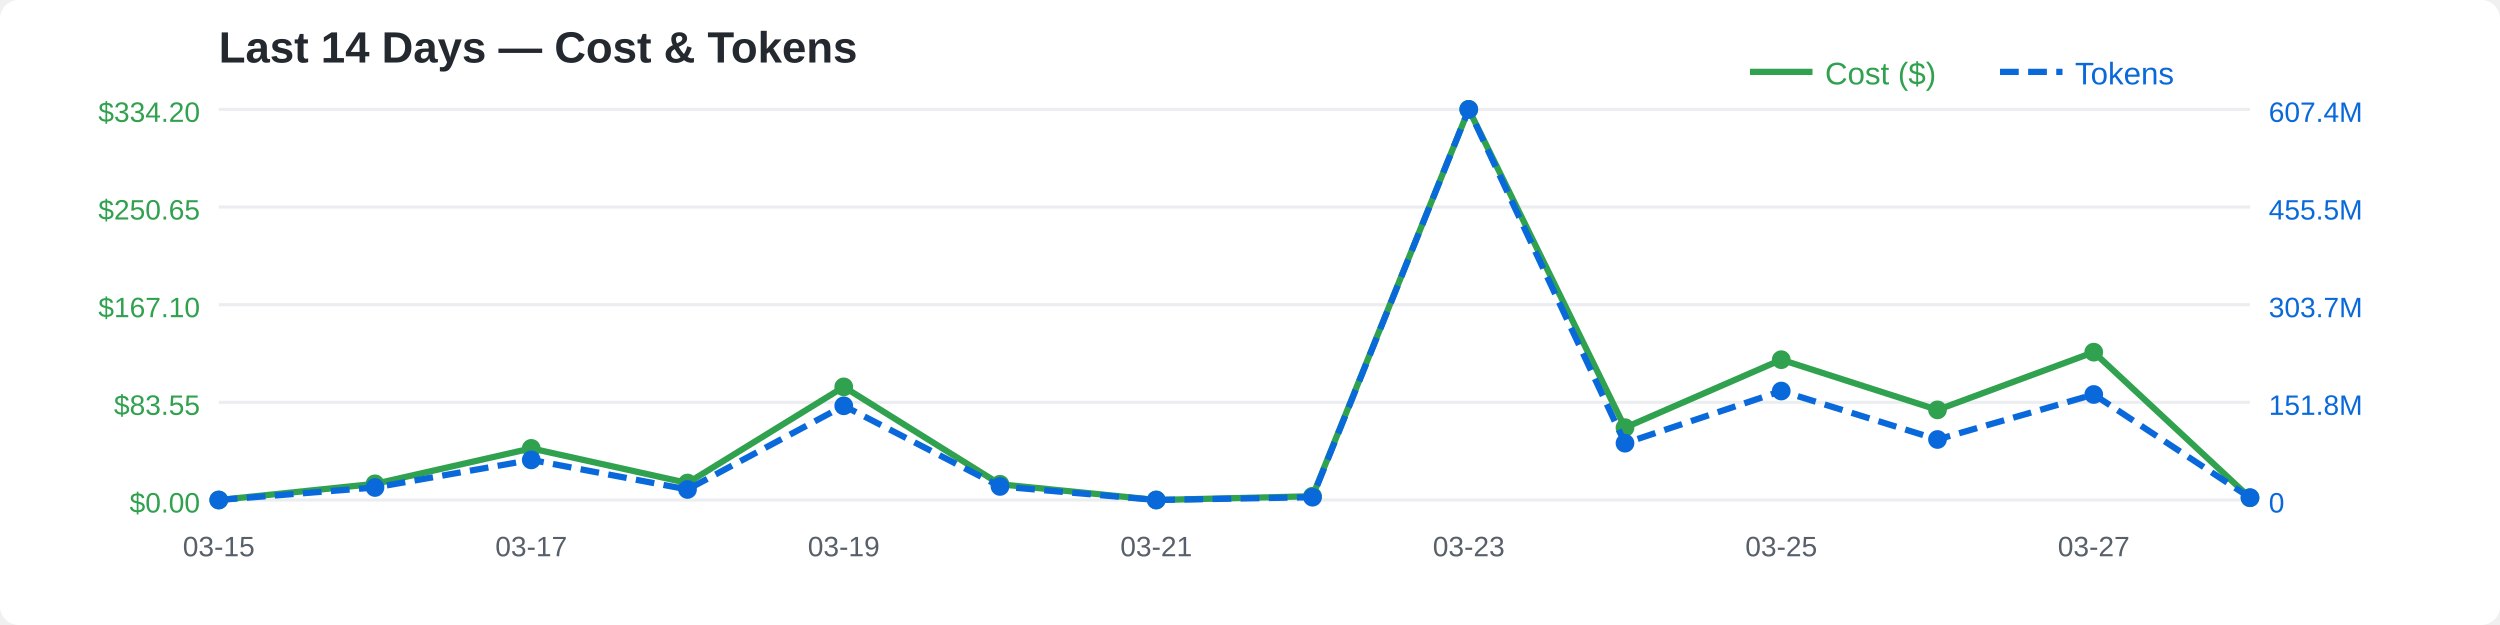
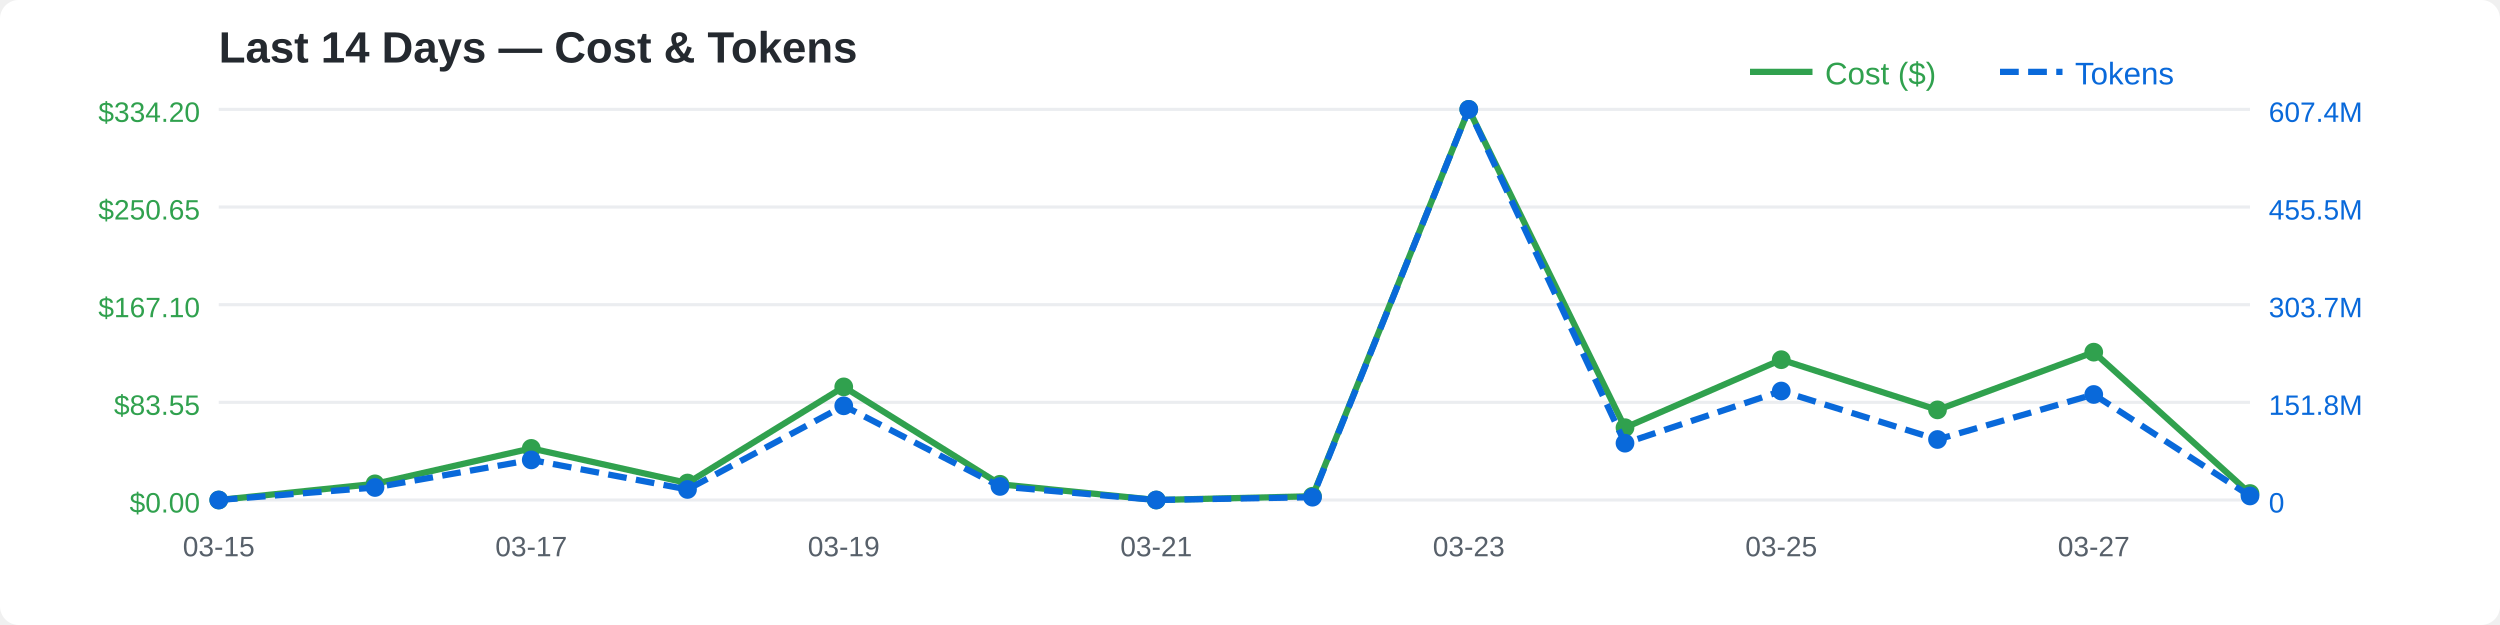
<svg xmlns="http://www.w3.org/2000/svg" width="800" height="200" viewBox="0 0 800 200">
  <rect width="800" height="200" fill="#ffffff" rx="6" />
  <text x="70" y="20" font-family="Arial, sans-serif" font-size="14" fill="#24292f" font-weight="bold">Last 14 Days — Cost &amp; Tokens</text>
  <line x1="70" y1="35.0" x2="720" y2="35.0" stroke="#ebedf0" stroke-width="1" />
  <line x1="70" y1="66.25" x2="720" y2="66.25" stroke="#ebedf0" stroke-width="1" />
  <line x1="70" y1="97.5" x2="720" y2="97.5" stroke="#ebedf0" stroke-width="1" />
  <line x1="70" y1="128.75" x2="720" y2="128.75" stroke="#ebedf0" stroke-width="1" />
  <line x1="70" y1="160.0" x2="720" y2="160.0" stroke="#ebedf0" stroke-width="1" />
  <text x="70.0" y="178" font-family="Arial, sans-serif" font-size="9" fill="#57606a" text-anchor="middle">03-15</text>
  <text x="170.0" y="178" font-family="Arial, sans-serif" font-size="9" fill="#57606a" text-anchor="middle">03-17</text>
  <text x="270.0" y="178" font-family="Arial, sans-serif" font-size="9" fill="#57606a" text-anchor="middle">03-19</text>
  <text x="370.0" y="178" font-family="Arial, sans-serif" font-size="9" fill="#57606a" text-anchor="middle">03-21</text>
  <text x="470.0" y="178" font-family="Arial, sans-serif" font-size="9" fill="#57606a" text-anchor="middle">03-23</text>
  <text x="570.0" y="178" font-family="Arial, sans-serif" font-size="9" fill="#57606a" text-anchor="middle">03-25</text>
  <text x="670.0" y="178" font-family="Arial, sans-serif" font-size="9" fill="#57606a" text-anchor="middle">03-27</text>
  <text x="64" y="39.0" font-family="Arial, sans-serif" font-size="9" fill="#30a14e" text-anchor="end">$334.20</text>
  <text x="64" y="70.25" font-family="Arial, sans-serif" font-size="9" fill="#30a14e" text-anchor="end">$250.65</text>
  <text x="64" y="101.5" font-family="Arial, sans-serif" font-size="9" fill="#30a14e" text-anchor="end">$167.10</text>
  <text x="64" y="132.75" font-family="Arial, sans-serif" font-size="9" fill="#30a14e" text-anchor="end">$83.55</text>
  <text x="64" y="164.0" font-family="Arial, sans-serif" font-size="9" fill="#30a14e" text-anchor="end">$0.00</text>
  <text x="726" y="39.0" font-family="Arial, sans-serif" font-size="9" fill="#0969da">607.4M</text>
  <text x="726" y="70.25" font-family="Arial, sans-serif" font-size="9" fill="#0969da">455.5M</text>
  <text x="726" y="101.5" font-family="Arial, sans-serif" font-size="9" fill="#0969da">303.7M</text>
  <text x="726" y="132.75" font-family="Arial, sans-serif" font-size="9" fill="#0969da">151.8M</text>
  <text x="726" y="164.0" font-family="Arial, sans-serif" font-size="9" fill="#0969da">0</text>
-   <polyline points="70.0,160.0 120.0,154.827 170.0,143.482 220.0,154.568 270.0,123.802 320.0,154.966 370.0,160.0 420.0,158.795 470.0,35.0 520.0,136.859 570.0,115.101 620.0,131.16 670.0,112.691 720.0,159.281" fill="none" stroke="#30a14e" stroke-width="2" />
+   <polyline points="70.0,160.0 120.0,154.827 170.0,143.482 220.0,154.568 270.0,123.802 320.0,154.966 370.0,160.0 420.0,158.795 470.0,35.0 520.0,136.859 570.0,115.101 620.0,131.16 670.0,112.691 720.0,157.927" fill="none" stroke="#30a14e" stroke-width="2" />
  <circle cx="70.0" cy="160.0" r="3" fill="#30a14e">
    </circle>
  <circle cx="120.0" cy="154.827" r="3" fill="#30a14e">
    </circle>
  <circle cx="170.0" cy="143.482" r="3" fill="#30a14e">
    </circle>
  <circle cx="220.0" cy="154.568" r="3" fill="#30a14e">
    </circle>
  <circle cx="270.0" cy="123.802" r="3" fill="#30a14e">
    </circle>
  <circle cx="320.0" cy="154.966" r="3" fill="#30a14e">
    </circle>
  <circle cx="370.0" cy="160.0" r="3" fill="#30a14e">
    </circle>
  <circle cx="420.0" cy="158.795" r="3" fill="#30a14e">
    </circle>
  <circle cx="470.0" cy="35.0" r="3" fill="#30a14e">
    </circle>
  <circle cx="520.0" cy="136.859" r="3" fill="#30a14e">
    </circle>
  <circle cx="570.0" cy="115.101" r="3" fill="#30a14e">
    </circle>
  <circle cx="620.0" cy="131.16" r="3" fill="#30a14e">
    </circle>
  <circle cx="670.0" cy="112.691" r="3" fill="#30a14e">
    </circle>
-   <circle cx="720.0" cy="159.281" r="3" fill="#30a14e">
+   <circle cx="720.0" cy="157.927" r="3" fill="#30a14e">
    </circle>
-   <polyline points="70.0,160.0 120.0,155.999 170.0,147.169 220.0,156.63 270.0,129.859 320.0,155.662 370.0,160.0 420.0,159.105 470.0,35.0 520.0,141.82 570.0,125.128 620.0,140.638 670.0,126.233 720.0,159.253" fill="none" stroke="#0969da" stroke-width="2" stroke-dasharray="6,3" />
+   <polyline points="70.0,160.0 120.0,155.999 170.0,147.169 220.0,156.63 270.0,129.859 320.0,155.662 370.0,160.0 420.0,159.105 470.0,35.0 520.0,141.82 570.0,125.128 620.0,140.638 670.0,126.233 720.0,158.709" fill="none" stroke="#0969da" stroke-width="2" stroke-dasharray="6,3" />
  <circle cx="70.0" cy="160.0" r="3" fill="#0969da">
    </circle>
  <circle cx="120.0" cy="155.999" r="3" fill="#0969da">
    </circle>
  <circle cx="170.0" cy="147.169" r="3" fill="#0969da">
    </circle>
  <circle cx="220.0" cy="156.63" r="3" fill="#0969da">
    </circle>
  <circle cx="270.0" cy="129.859" r="3" fill="#0969da">
    </circle>
  <circle cx="320.0" cy="155.662" r="3" fill="#0969da">
    </circle>
  <circle cx="370.0" cy="160.0" r="3" fill="#0969da">
    </circle>
  <circle cx="420.0" cy="159.105" r="3" fill="#0969da">
    </circle>
  <circle cx="470.0" cy="35.0" r="3" fill="#0969da">
    </circle>
  <circle cx="520.0" cy="141.82" r="3" fill="#0969da">
    </circle>
  <circle cx="570.0" cy="125.128" r="3" fill="#0969da">
    </circle>
  <circle cx="620.0" cy="140.638" r="3" fill="#0969da">
    </circle>
  <circle cx="670.0" cy="126.233" r="3" fill="#0969da">
    </circle>
-   <circle cx="720.0" cy="159.253" r="3" fill="#0969da">
+   <circle cx="720.0" cy="158.709" r="3" fill="#0969da">
    </circle>
  <line x1="560" y1="23" x2="580" y2="23" stroke="#30a14e" stroke-width="2" />
  <text x="584" y="27" font-family="Arial, sans-serif" font-size="10" fill="#30a14e">Cost ($)</text>
  <line x1="640" y1="23" x2="660" y2="23" stroke="#0969da" stroke-width="2" stroke-dasharray="6,3" />
  <text x="664" y="27" font-family="Arial, sans-serif" font-size="10" fill="#0969da">Tokens</text>
</svg>
